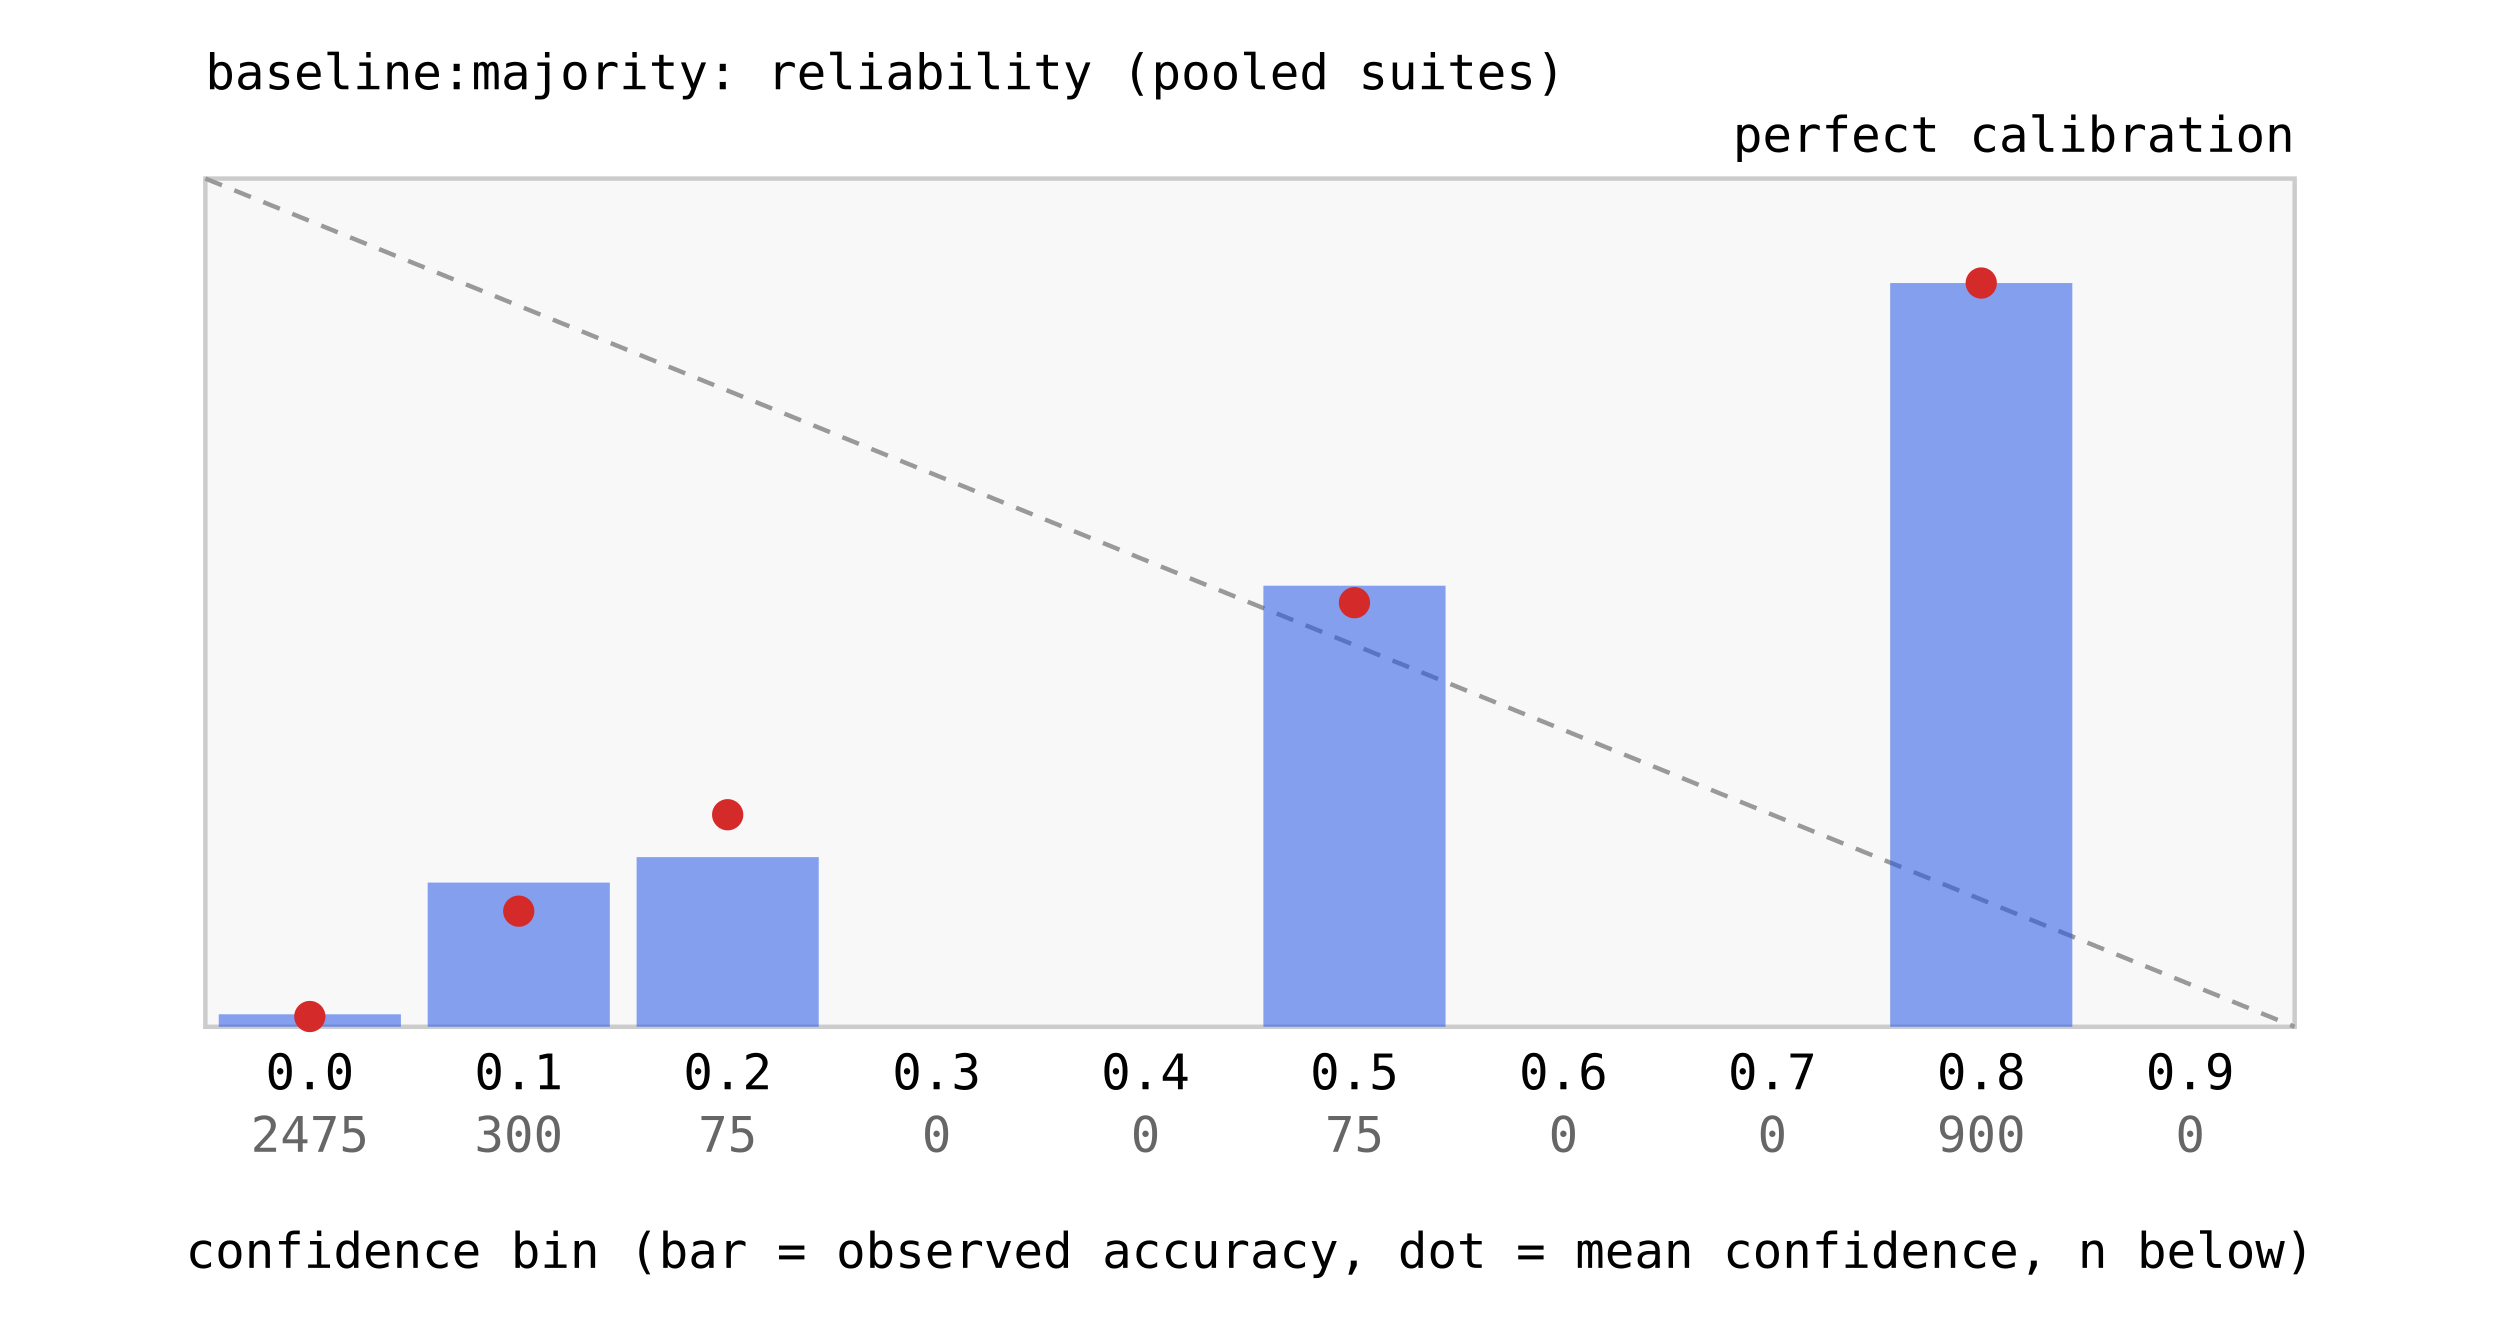
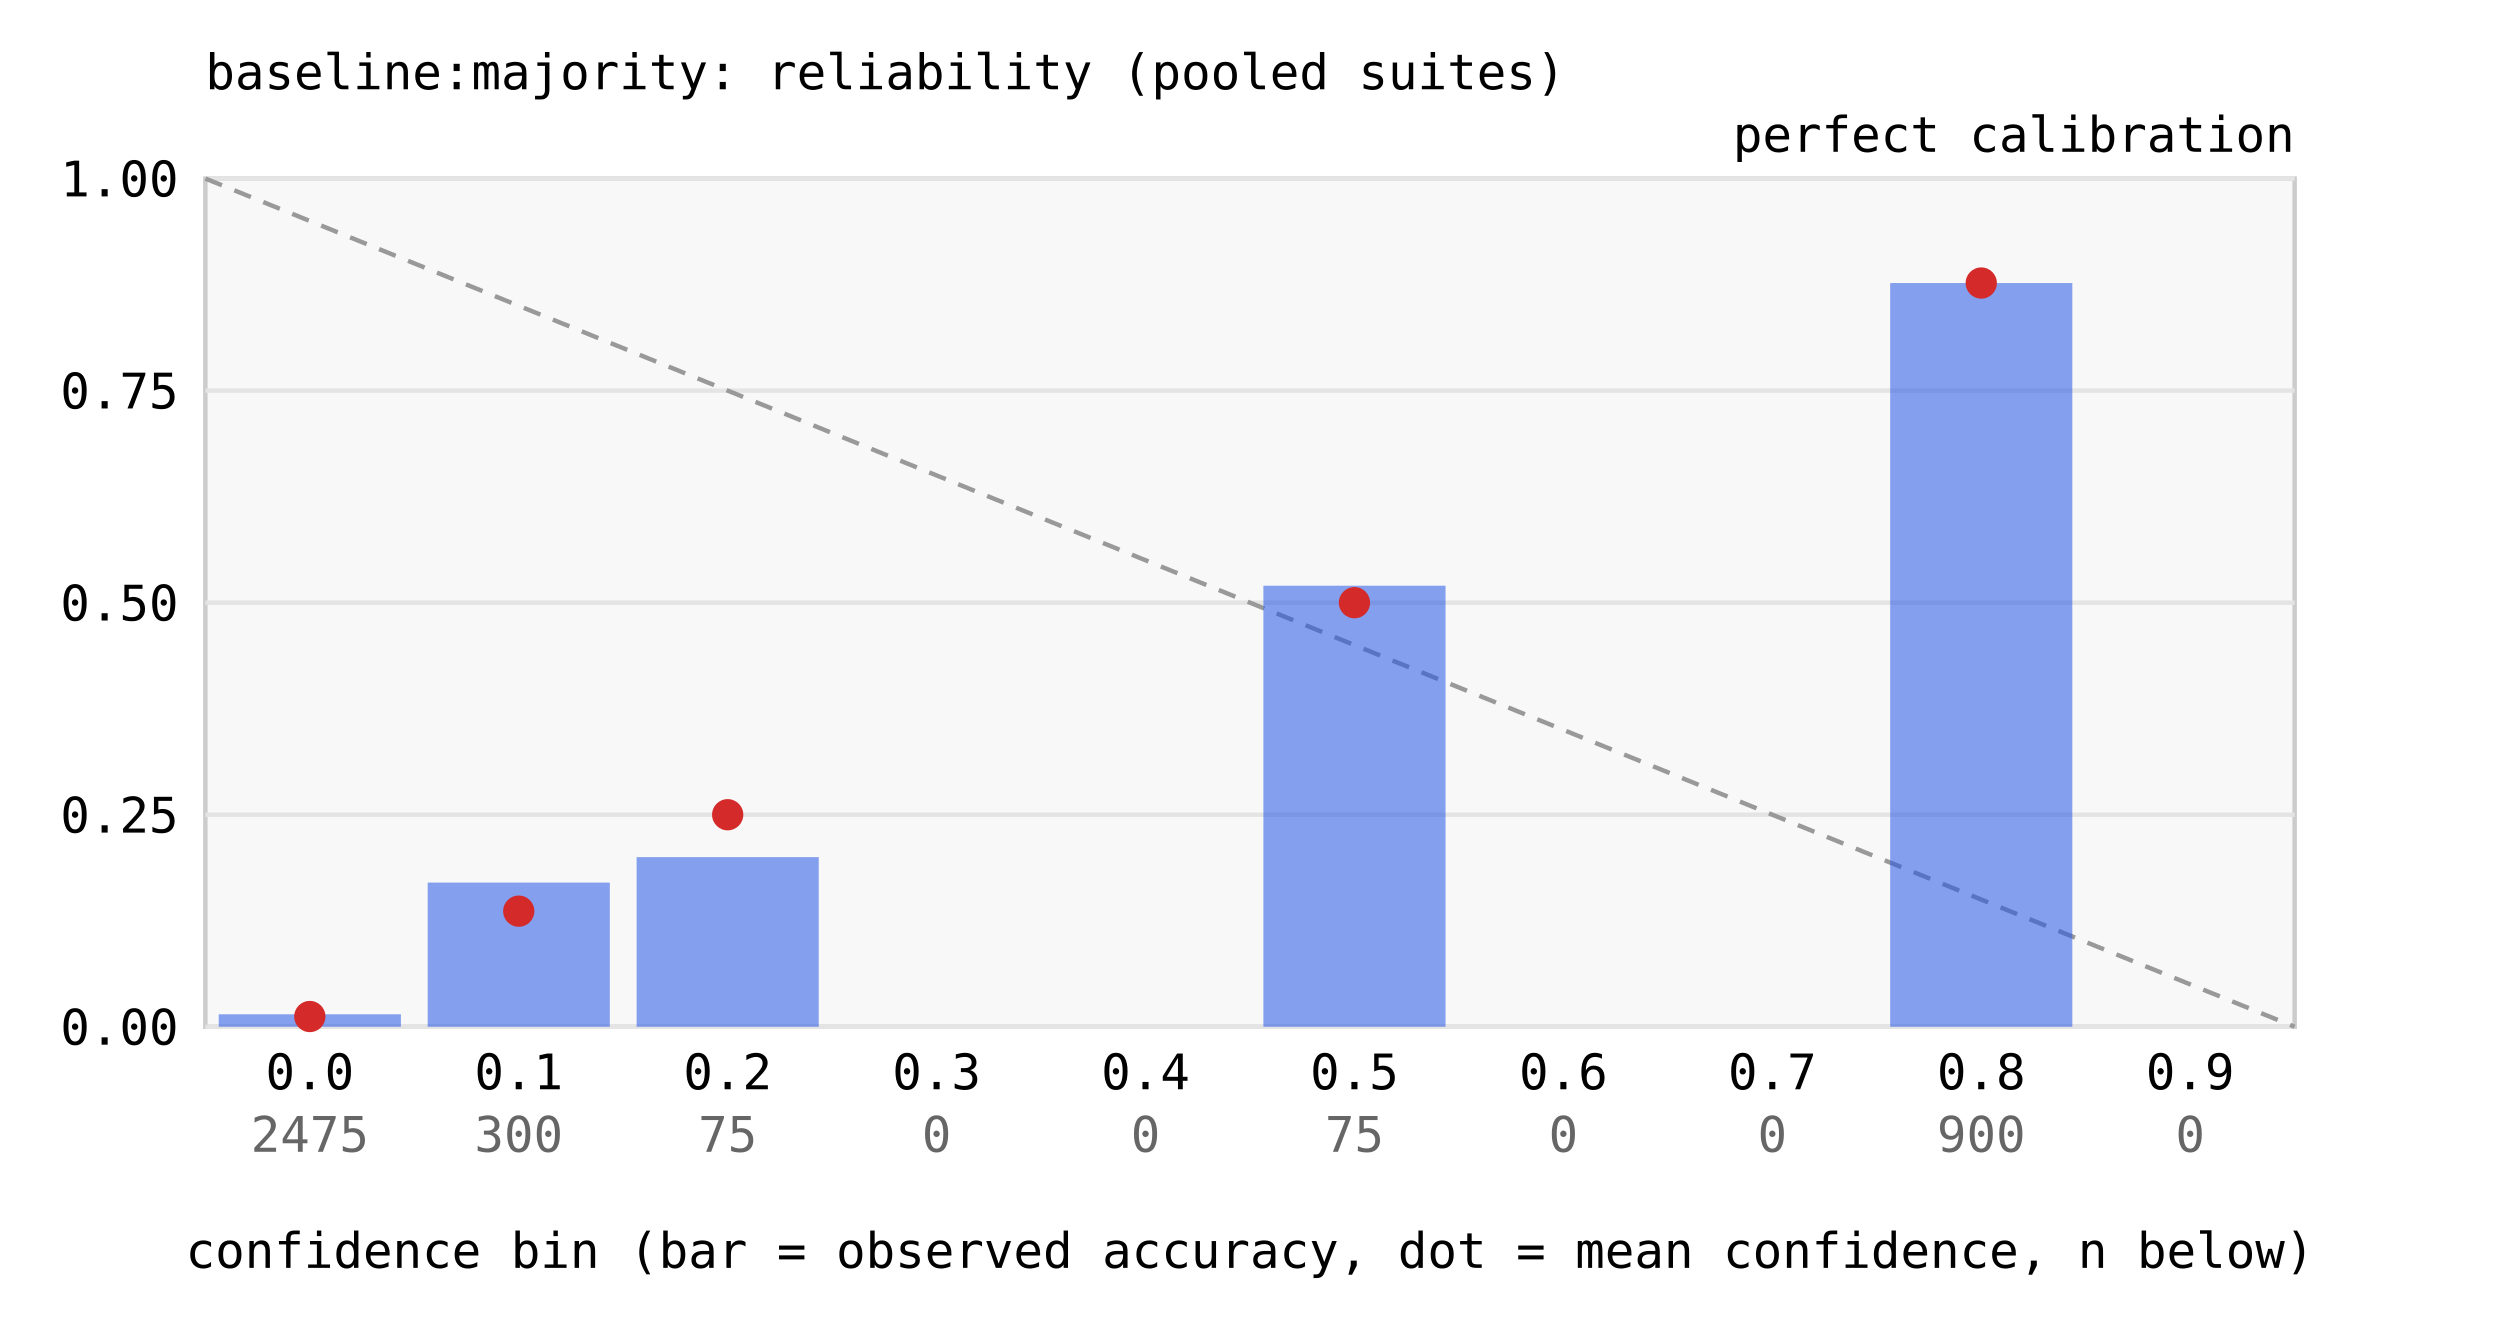
<svg xmlns="http://www.w3.org/2000/svg" width="560" height="300" viewBox="0 0 560 300" font-family="monospace" font-size="11">
  <text x="46.0" y="20">baseline:majority: reliability (pooled suites)</text>
  <rect x="46.0" y="40.0" width="468.0" height="190.0" fill="#f8f8f8" stroke="#ccc" />
+   <line x1="46.0" y1="230.0" x2="514.0" y2="230.0" stroke="#e4e4e4" />
+   <text x="40" y="234.0" text-anchor="end">0.00</text>
+   <line x1="46.0" y1="182.5" x2="514.0" y2="182.5" stroke="#e4e4e4" />
+   <text x="40" y="186.5" text-anchor="end">0.25</text>
+   <line x1="46.0" y1="135.0" x2="514.0" y2="135.0" stroke="#e4e4e4" />
+   <text x="40" y="139.0" text-anchor="end">0.50</text>
+   <line x1="46.0" y1="87.5" x2="514.0" y2="87.5" stroke="#e4e4e4" />
+   <text x="40" y="91.5" text-anchor="end">0.75</text>
+   <line x1="46.0" y1="40.0" x2="514.0" y2="40.0" stroke="#e4e4e4" />
+   <text x="40" y="44.0" text-anchor="end">1.00</text>
  <line x1="46.0" y1="40.0" x2="514.0" y2="230.0" stroke="#999" stroke-dasharray="4 3" />
  <text x="514.0" y="34.0" text-anchor="end">perfect calibration</text>
  <rect x="49.0" y="227.2" width="40.8" height="2.8" fill="#2455e4" opacity="0.55" />
  <circle cx="69.4" cy="227.7" r="3.5" fill="#d42a2a" />
  <text x="69.4" y="244.0" text-anchor="middle">0.0</text>
  <text x="69.4" y="258.0" text-anchor="middle" fill="#666">2475</text>
  <rect x="95.8" y="197.7" width="40.8" height="32.3" fill="#2455e4" opacity="0.55" />
  <circle cx="116.2" cy="204.1" r="3.5" fill="#d42a2a" />
  <text x="116.2" y="244.0" text-anchor="middle">0.1</text>
  <text x="116.2" y="258.0" text-anchor="middle" fill="#666">300</text>
  <rect x="142.6" y="192.0" width="40.8" height="38.0" fill="#2455e4" opacity="0.55" />
  <circle cx="163.0" cy="182.5" r="3.5" fill="#d42a2a" />
  <text x="163.0" y="244.0" text-anchor="middle">0.2</text>
  <text x="163.0" y="258.0" text-anchor="middle" fill="#666">75</text>
  <rect x="189.4" y="230.0" width="40.8" height="0.0" fill="#2455e4" opacity="0.55" />
  <text x="209.8" y="244.0" text-anchor="middle">0.3</text>
  <text x="209.8" y="258.0" text-anchor="middle" fill="#666">0</text>
  <rect x="236.2" y="230.0" width="40.8" height="0.0" fill="#2455e4" opacity="0.55" />
  <text x="256.6" y="244.0" text-anchor="middle">0.4</text>
  <text x="256.6" y="258.0" text-anchor="middle" fill="#666">0</text>
  <rect x="283.0" y="131.2" width="40.8" height="98.8" fill="#2455e4" opacity="0.55" />
  <circle cx="303.4" cy="135.0" r="3.5" fill="#d42a2a" />
  <text x="303.4" y="244.0" text-anchor="middle">0.5</text>
  <text x="303.4" y="258.0" text-anchor="middle" fill="#666">75</text>
  <rect x="329.8" y="230.0" width="40.8" height="0.0" fill="#2455e4" opacity="0.55" />
  <text x="350.2" y="244.0" text-anchor="middle">0.6</text>
  <text x="350.2" y="258.0" text-anchor="middle" fill="#666">0</text>
  <rect x="376.6" y="230.0" width="40.8" height="0.0" fill="#2455e4" opacity="0.55" />
  <text x="397.0" y="244.0" text-anchor="middle">0.7</text>
  <text x="397.0" y="258.0" text-anchor="middle" fill="#666">0</text>
  <rect x="423.4" y="63.4" width="40.8" height="166.6" fill="#2455e4" opacity="0.55" />
  <circle cx="443.8" cy="63.4" r="3.5" fill="#d42a2a" />
  <text x="443.8" y="244.0" text-anchor="middle">0.8</text>
  <text x="443.8" y="258.0" text-anchor="middle" fill="#666">900</text>
  <rect x="470.2" y="230.0" width="40.8" height="0.0" fill="#2455e4" opacity="0.55" />
  <text x="490.6" y="244.0" text-anchor="middle">0.9</text>
  <text x="490.6" y="258.0" text-anchor="middle" fill="#666">0</text>
  <text x="280" y="284.0" text-anchor="middle">confidence bin (bar = observed accuracy, dot = mean confidence, n below)</text>
</svg>
